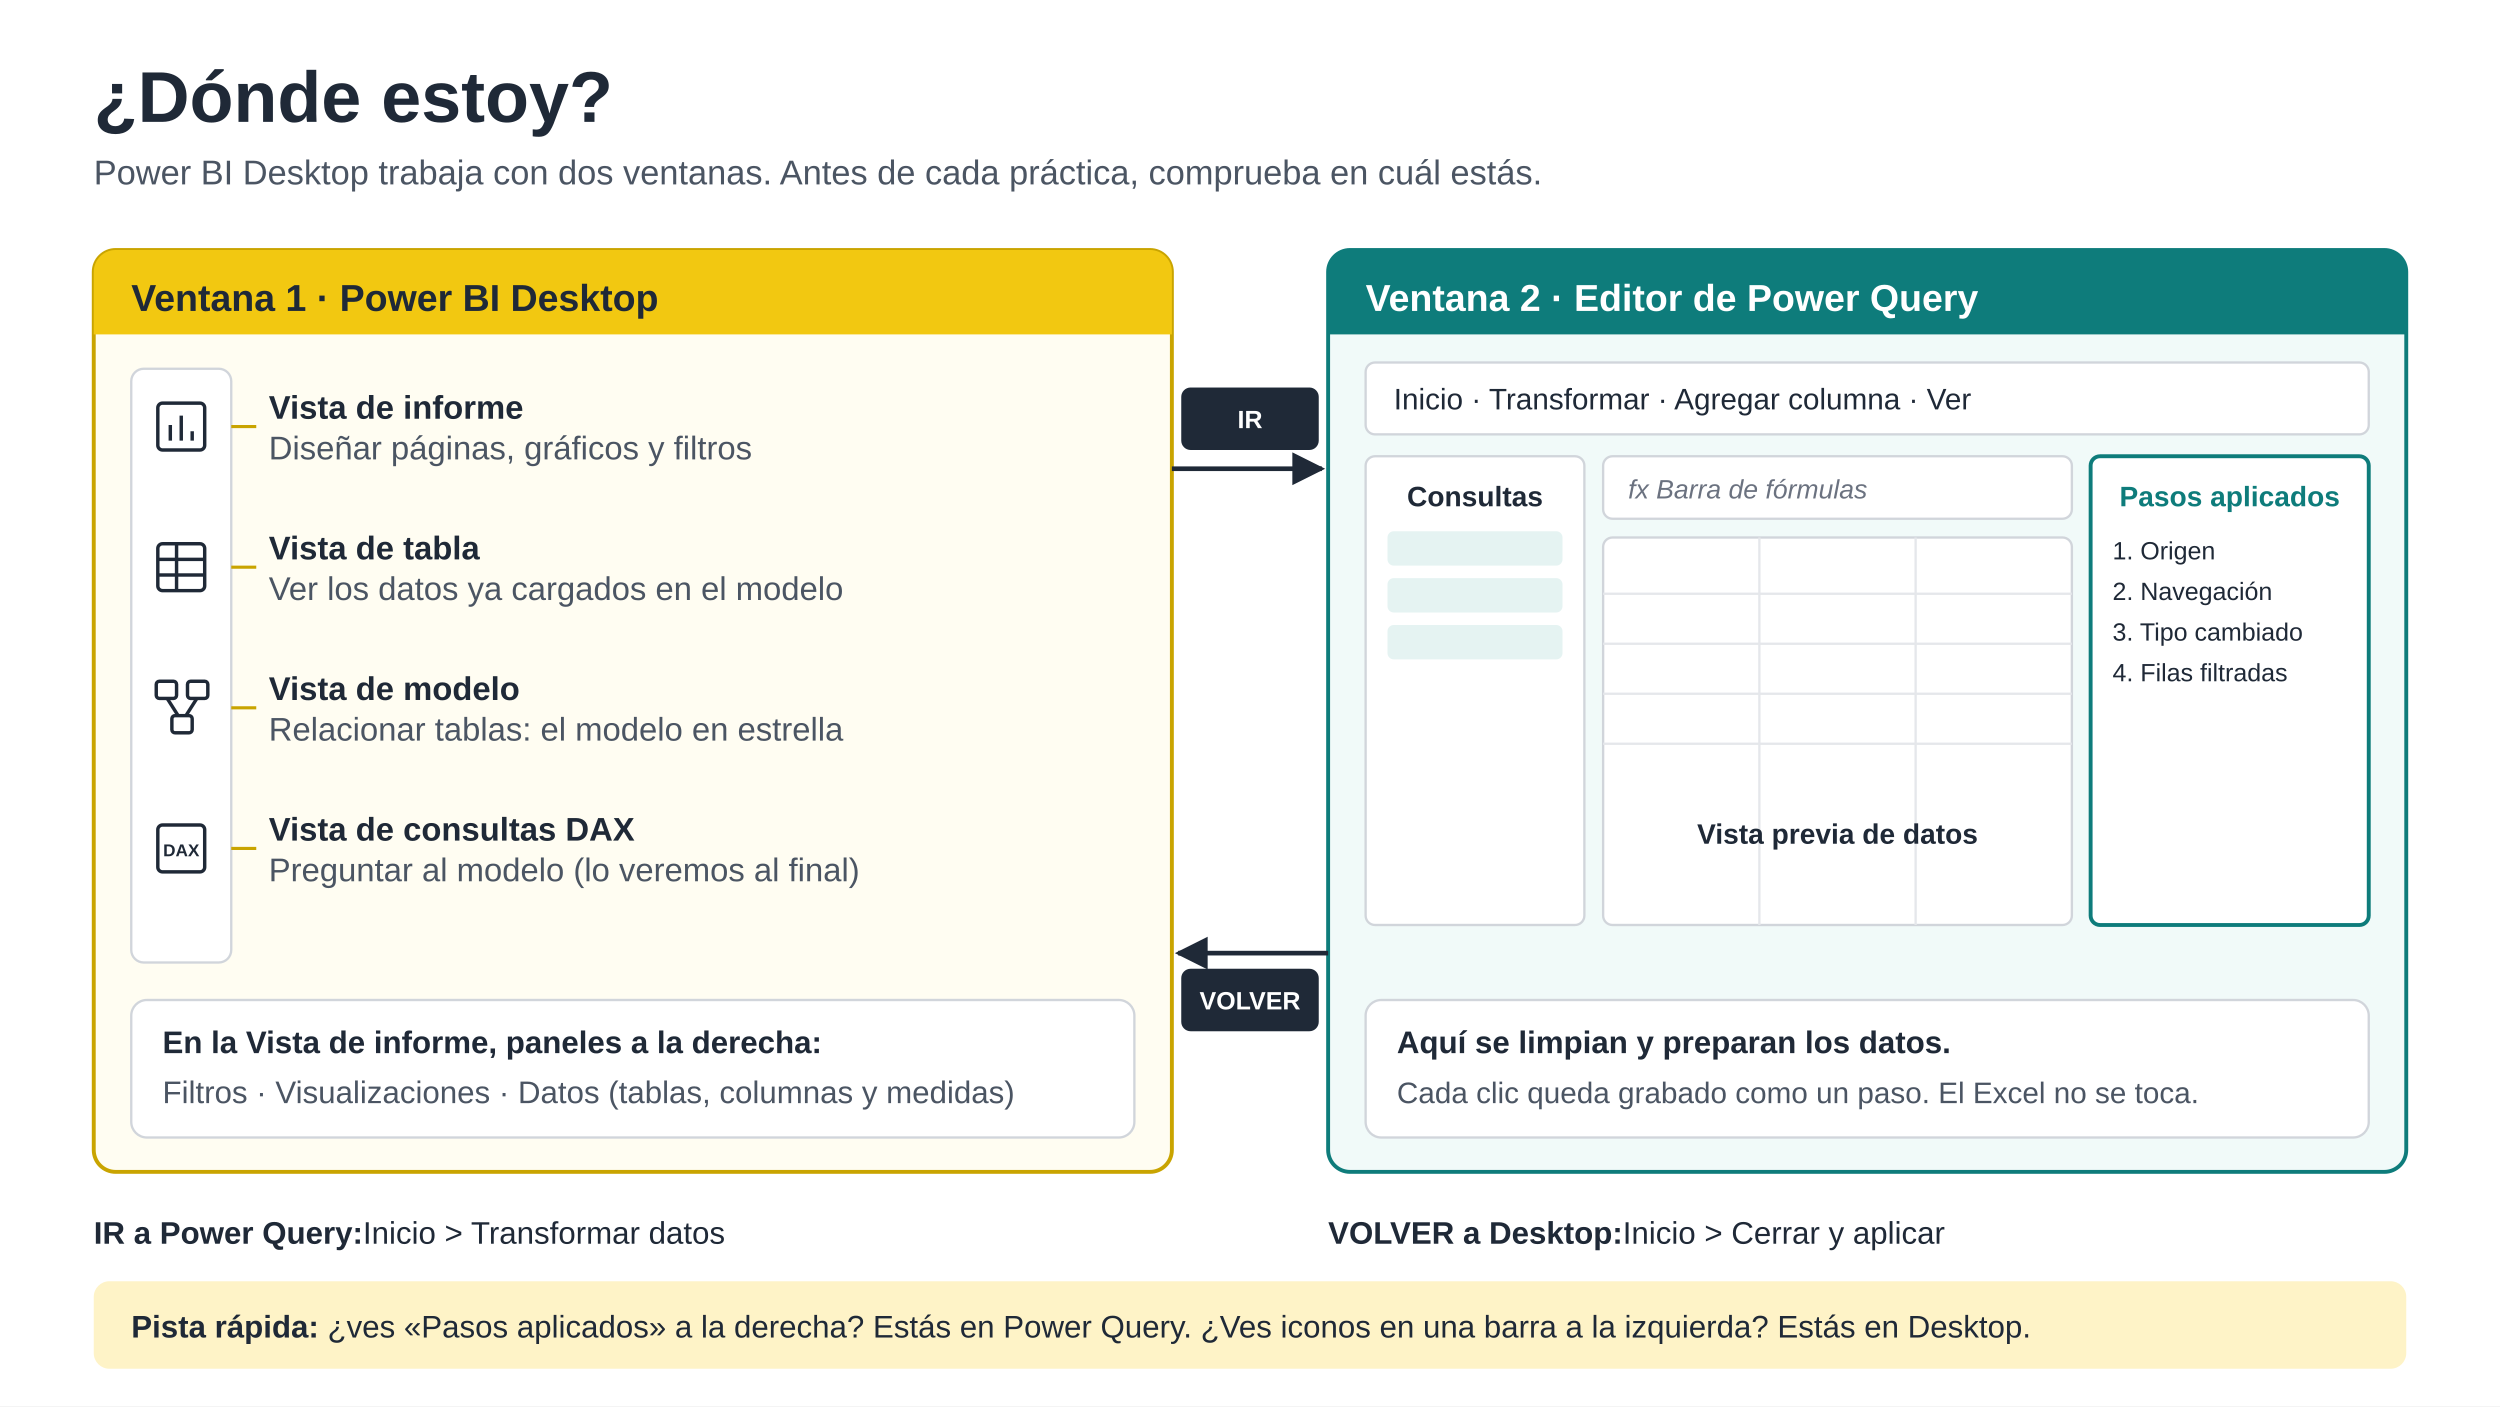
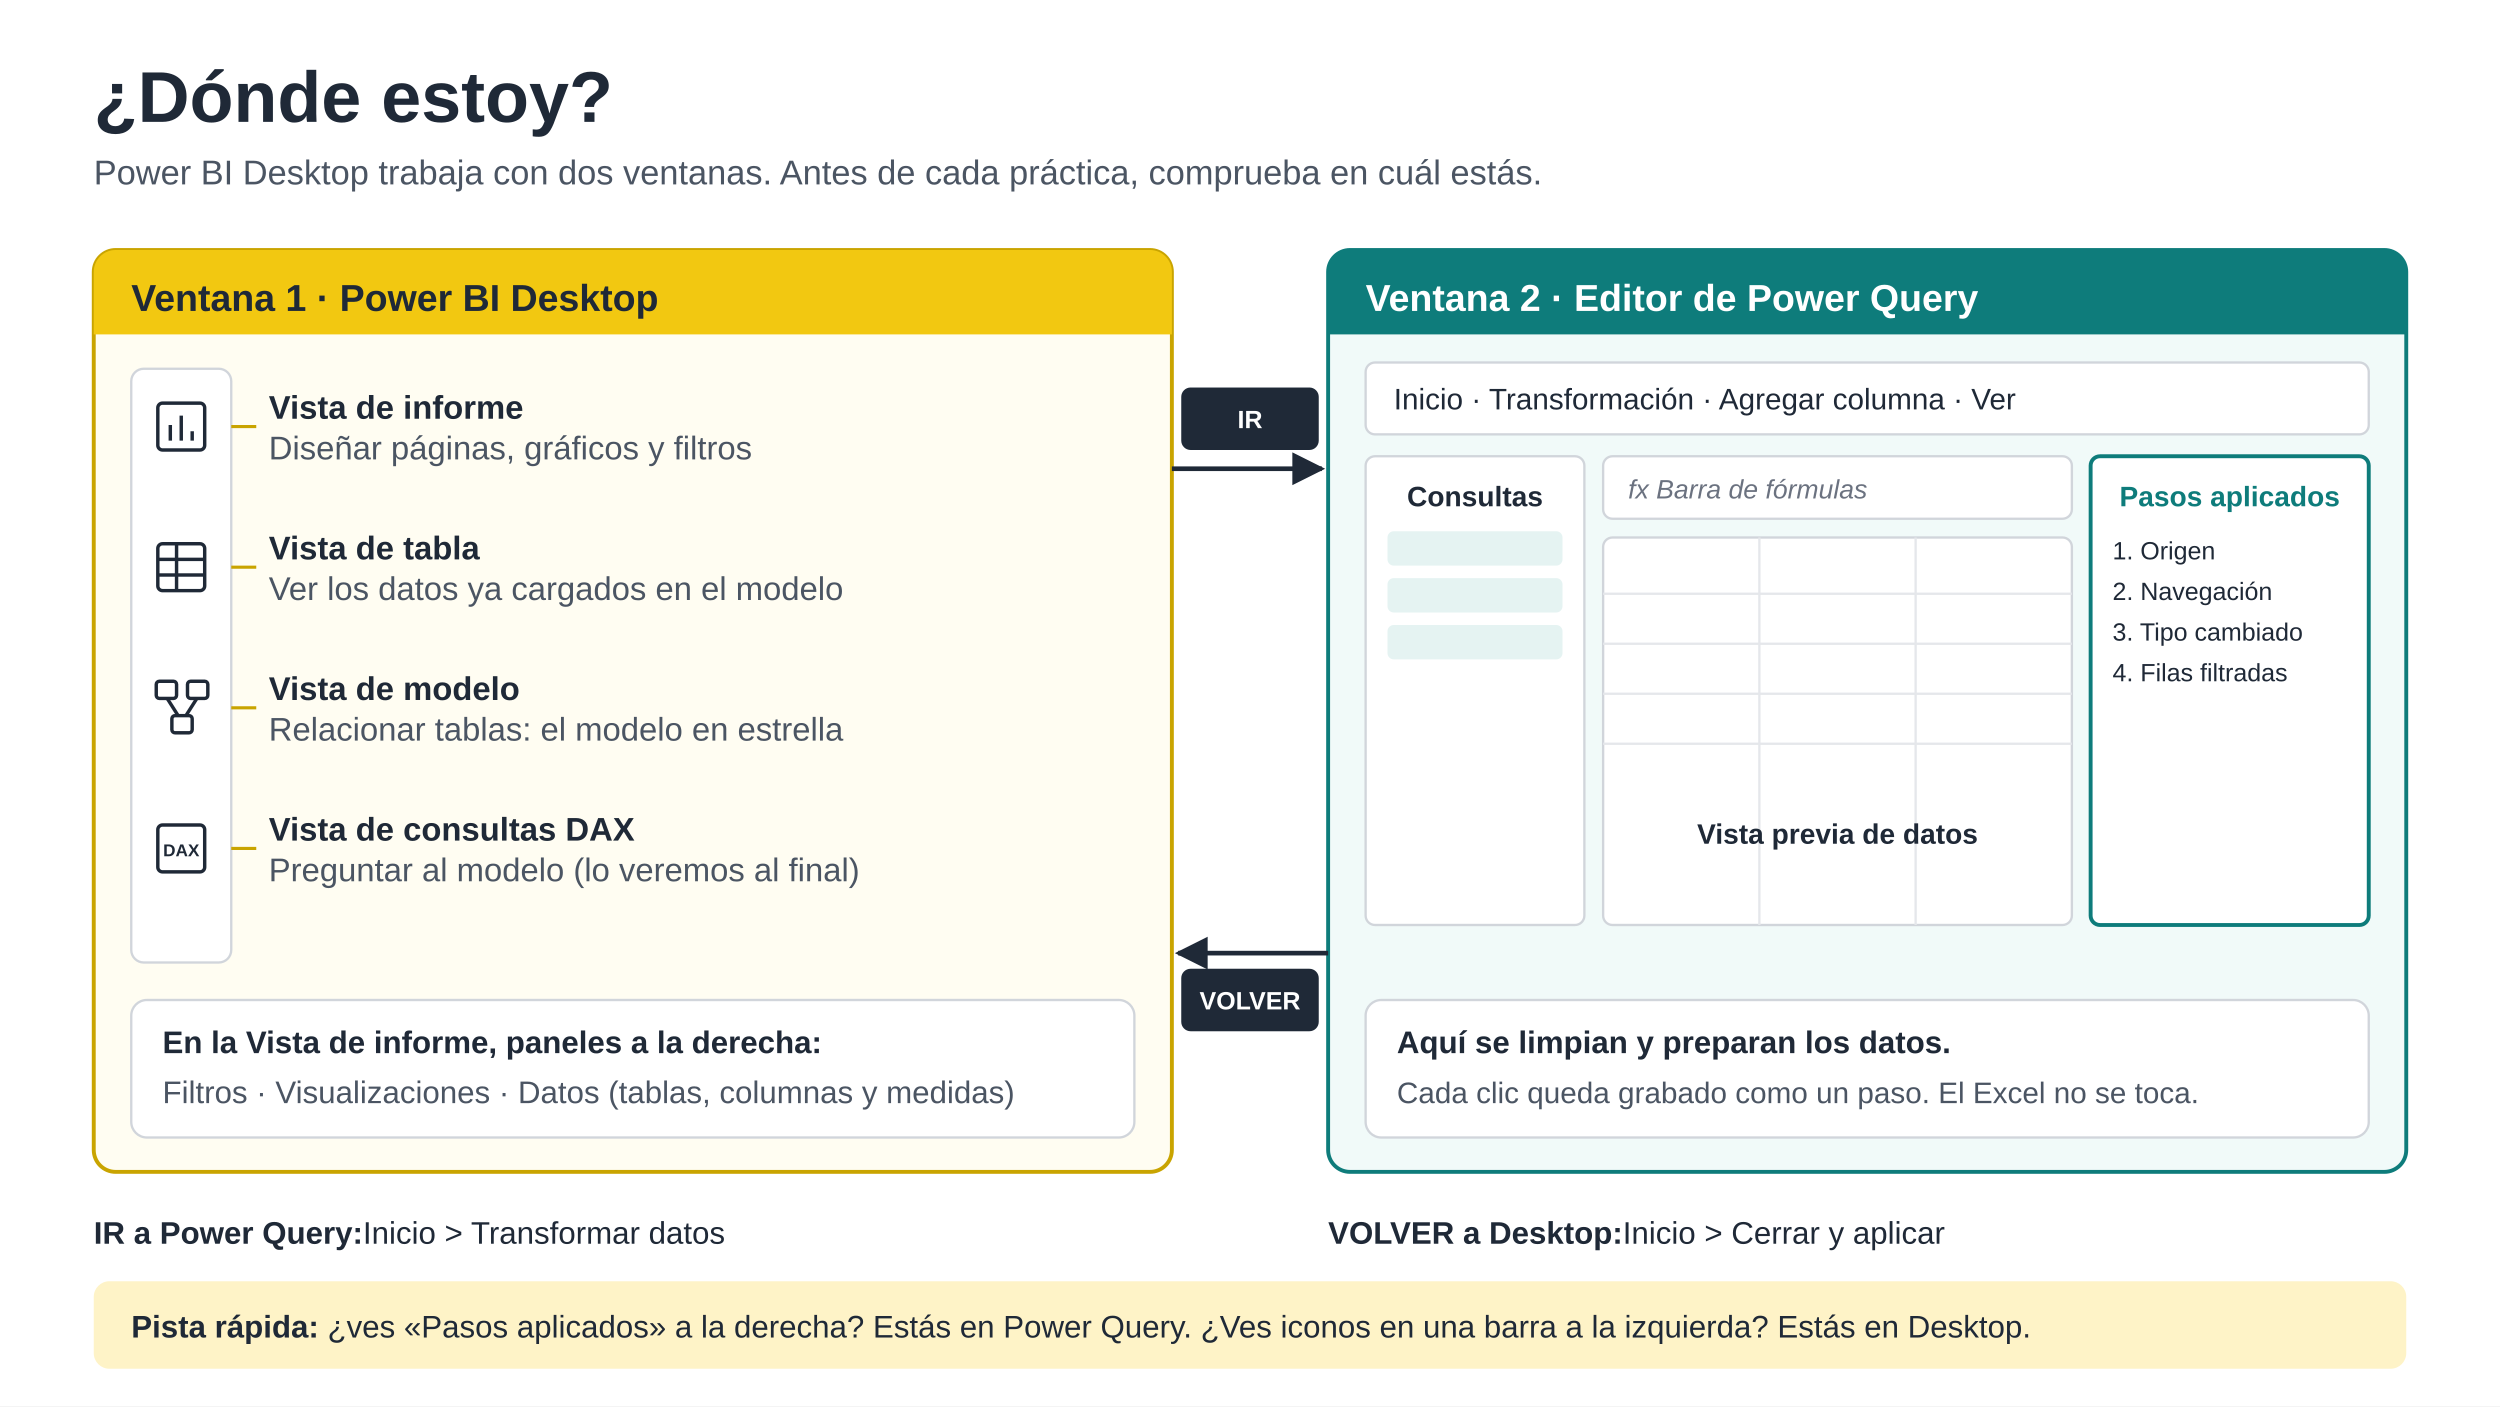
<svg xmlns="http://www.w3.org/2000/svg" viewBox="0 0 1600 900" width="1600" height="900" font-family="Segoe UI, Arial, Helvetica, sans-serif">
  <defs>
    <marker id="arr" viewBox="0 0 10 10" refX="9" refY="5" markerWidth="7" markerHeight="7" orient="auto-start-reverse">
      <path d="M0,0 L10,5 L0,10 z" fill="#1F2937" />
    </marker>
  </defs>
  <rect width="1600" height="900" fill="#FFFFFF" />
  <text x="60" y="78" font-size="46" font-weight="700" fill="#1F2937">¿Dónde estoy?</text>
  <text x="60" y="118" font-size="22" fill="#4B5563">Power BI Desktop trabaja con dos ventanas. Antes de cada práctica, comprueba en cuál estás.</text>
  <rect x="60" y="160" width="690" height="590" rx="14" fill="#FFFDF2" stroke="#C9A400" stroke-width="2.5" />
  <path d="M60,174 a14,14 0 0 1 14,-14 h662 a14,14 0 0 1 14,14 v40 h-690 z" fill="#F2C811" />
  <text x="84" y="199" font-size="24" font-weight="700" fill="#1F2937">Ventana 1 · Power BI Desktop</text>
  <rect x="84" y="236" width="64" height="380" rx="8" fill="#FFFFFF" stroke="#D1D5DB" stroke-width="1.5" />
  <g fill="none" stroke="#1F2937" stroke-width="2.2">
    <rect x="101" y="258" width="30" height="30" rx="3" />
    <line x1="109" y1="282" x2="109" y2="272" />
    <line x1="116" y1="282" x2="116" y2="266" />
    <line x1="123" y1="282" x2="123" y2="276" />
    <rect x="101" y="348" width="30" height="30" rx="3" />
    <line x1="101" y1="358" x2="131" y2="358" />
    <line x1="101" y1="368" x2="131" y2="368" />
    <line x1="113" y1="348" x2="113" y2="378" />
    <rect x="100" y="436" width="13" height="11" rx="2" />
    <rect x="120" y="436" width="13" height="11" rx="2" />
    <rect x="110" y="458" width="13" height="11" rx="2" />
    <line x1="107" y1="447" x2="114" y2="458" />
    <line x1="126" y1="447" x2="119" y2="458" />
    <rect x="101" y="528" width="30" height="30" rx="3" />
  </g>
  <text x="116" y="548" font-size="11" font-weight="700" text-anchor="middle" fill="#1F2937">DAX</text>
  <g font-size="21">
    <text x="172" y="268" font-weight="700" fill="#1F2937">Vista de informe</text>
    <text x="172" y="294" fill="#4B5563">Diseñar páginas, gráficos y filtros</text>
    <text x="172" y="358" font-weight="700" fill="#1F2937">Vista de tabla</text>
    <text x="172" y="384" fill="#4B5563">Ver los datos ya cargados en el modelo</text>
    <text x="172" y="448" font-weight="700" fill="#1F2937">Vista de modelo</text>
    <text x="172" y="474" fill="#4B5563">Relacionar tablas: el modelo en estrella</text>
    <text x="172" y="538" font-weight="700" fill="#1F2937">Vista de consultas DAX</text>
    <text x="172" y="564" fill="#4B5563">Preguntar al modelo (lo veremos al final)</text>
  </g>
  <line x1="148" y1="273" x2="164" y2="273" stroke="#C9A400" stroke-width="2" />
  <line x1="148" y1="363" x2="164" y2="363" stroke="#C9A400" stroke-width="2" />
  <line x1="148" y1="453" x2="164" y2="453" stroke="#C9A400" stroke-width="2" />
  <line x1="148" y1="543" x2="164" y2="543" stroke="#C9A400" stroke-width="2" />
  <rect x="84" y="640" width="642" height="88" rx="10" fill="#FFFFFF" stroke="#D1D5DB" stroke-width="1.5" />
  <text x="104" y="674" font-size="20" font-weight="700" fill="#1F2937">En la Vista de informe, paneles a la derecha:</text>
  <text x="104" y="706" font-size="20" fill="#4B5563">Filtros  ·  Visualizaciones  ·  Datos (tablas, columnas y medidas)</text>
  <rect x="850" y="160" width="690" height="590" rx="14" fill="#F1FAF9" stroke="#0E7C7B" stroke-width="2.5" />
  <path d="M850,174 a14,14 0 0 1 14,-14 h662 a14,14 0 0 1 14,14 v40 h-690 z" fill="#0E7C7B" />
  <text x="874" y="199" font-size="24" font-weight="700" fill="#FFFFFF">Ventana 2 · Editor de Power Query</text>
  <rect x="874" y="232" width="642" height="46" rx="6" fill="#FFFFFF" stroke="#D1D5DB" stroke-width="1.5" />
-   <text x="892" y="262" font-size="19" fill="#1F2937">Inicio   ·   Transformar   ·   Agregar columna   ·   Ver</text>
+   <text x="892" y="262" font-size="19" fill="#1F2937">Inicio   ·   Transformación   ·   Agregar columna   ·   Ver</text>
  <rect x="874" y="292" width="140" height="300" rx="6" fill="#FFFFFF" stroke="#D1D5DB" stroke-width="1.5" />
  <text x="944" y="324" font-size="18" font-weight="700" text-anchor="middle" fill="#1F2937">Consultas</text>
  <g fill="#E5F3F2">
    <rect x="888" y="340" width="112" height="22" rx="4" />
    <rect x="888" y="370" width="112" height="22" rx="4" />
    <rect x="888" y="400" width="112" height="22" rx="4" />
  </g>
  <rect x="1026" y="292" width="300" height="40" rx="6" fill="#FFFFFF" stroke="#D1D5DB" stroke-width="1.5" />
  <text x="1042" y="319" font-size="17" fill="#6B7280" font-style="italic">fx  Barra de fórmulas</text>
  <rect x="1026" y="344" width="300" height="248" rx="6" fill="#FFFFFF" stroke="#D1D5DB" stroke-width="1.5" />
  <g stroke="#E5E7EB" stroke-width="1.5">
    <line x1="1026" y1="380" x2="1326" y2="380" />
    <line x1="1026" y1="412" x2="1326" y2="412" />
    <line x1="1026" y1="444" x2="1326" y2="444" />
    <line x1="1026" y1="476" x2="1326" y2="476" />
    <line x1="1126" y1="344" x2="1126" y2="592" />
    <line x1="1226" y1="344" x2="1226" y2="592" />
  </g>
  <text x="1176" y="540" font-size="18" font-weight="700" text-anchor="middle" fill="#1F2937">Vista previa de datos</text>
  <rect x="1338" y="292" width="178" height="300" rx="6" fill="#FFFFFF" stroke="#0E7C7B" stroke-width="2.5" />
  <text x="1427" y="324" font-size="18" font-weight="700" text-anchor="middle" fill="#0E7C7B">Pasos aplicados</text>
  <g font-size="16" fill="#1F2937">
    <text x="1352" y="358">1. Origen</text>
    <text x="1352" y="384">2. Navegación</text>
    <text x="1352" y="410">3. Tipo cambiado</text>
    <text x="1352" y="436">4. Filas filtradas</text>
  </g>
  <rect x="874" y="640" width="642" height="88" rx="10" fill="#FFFFFF" stroke="#D1D5DB" stroke-width="1.5" />
  <text x="894" y="674" font-size="20" font-weight="700" fill="#1F2937">Aquí se limpian y preparan los datos.</text>
  <text x="894" y="706" font-size="19" fill="#4B5563">Cada clic queda grabado como un paso. El Excel no se toca.</text>
  <path d="M750,300 C790,300 810,300 846,300" fill="none" stroke="#1F2937" stroke-width="3" marker-end="url(#arr)" />
  <rect x="756" y="248" width="88" height="40" rx="6" fill="#1F2937" />
  <text x="800" y="274" font-size="16" font-weight="700" text-anchor="middle" fill="#FFFFFF">IR</text>
  <path d="M850,610 C810,610 790,610 754,610" fill="none" stroke="#1F2937" stroke-width="3" marker-end="url(#arr)" />
  <rect x="756" y="620" width="88" height="40" rx="6" fill="#1F2937" />
  <text x="800" y="646" font-size="16" font-weight="700" text-anchor="middle" fill="#FFFFFF">VOLVER</text>
  <text x="60" y="796" font-size="20" fill="#1F2937">
    <tspan font-weight="700">IR a Power Query: </tspan>Inicio &gt; Transformar datos</text>
  <text x="850" y="796" font-size="20" fill="#1F2937">
    <tspan font-weight="700">VOLVER a Desktop: </tspan>Inicio &gt; Cerrar y aplicar</text>
  <rect x="60" y="820" width="1480" height="56" rx="10" fill="#FEF3C7" />
  <text x="84" y="856" font-size="20" fill="#1F2937">
    <tspan font-weight="700">Pista rápida:</tspan> ¿ves «Pasos aplicados» a la derecha? Estás en Power Query. ¿Ves iconos en una barra a la izquierda? Estás en Desktop.</text>
</svg>
